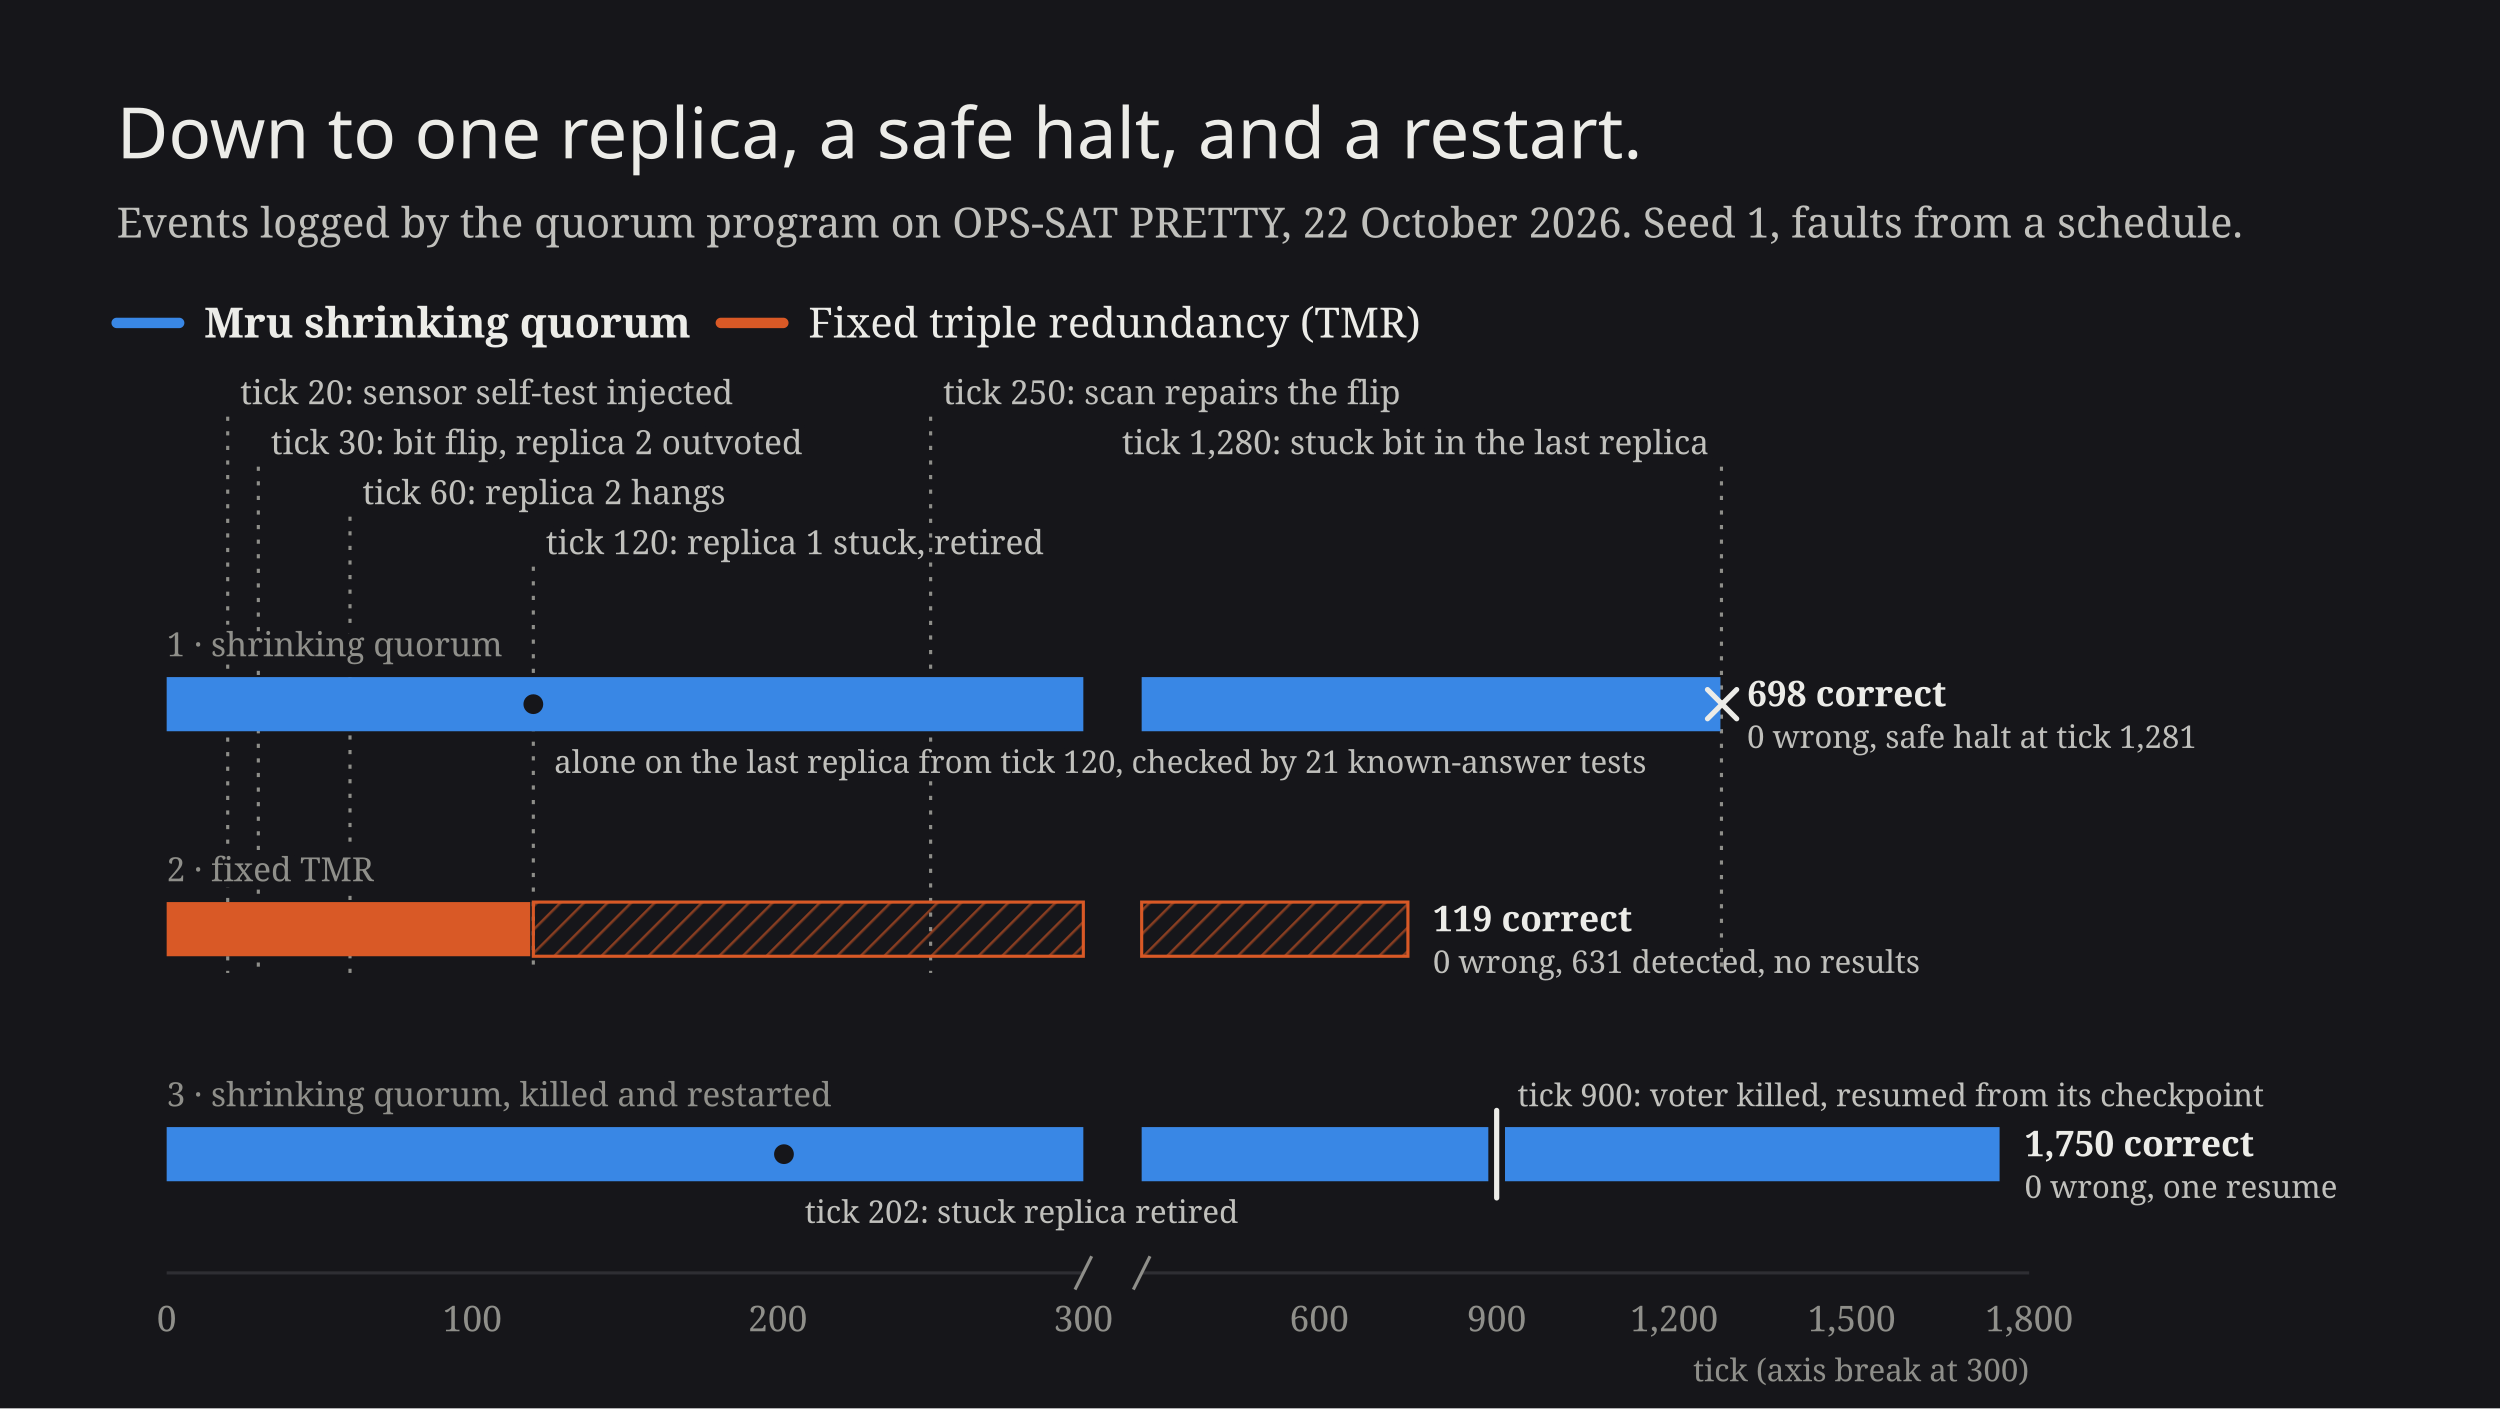
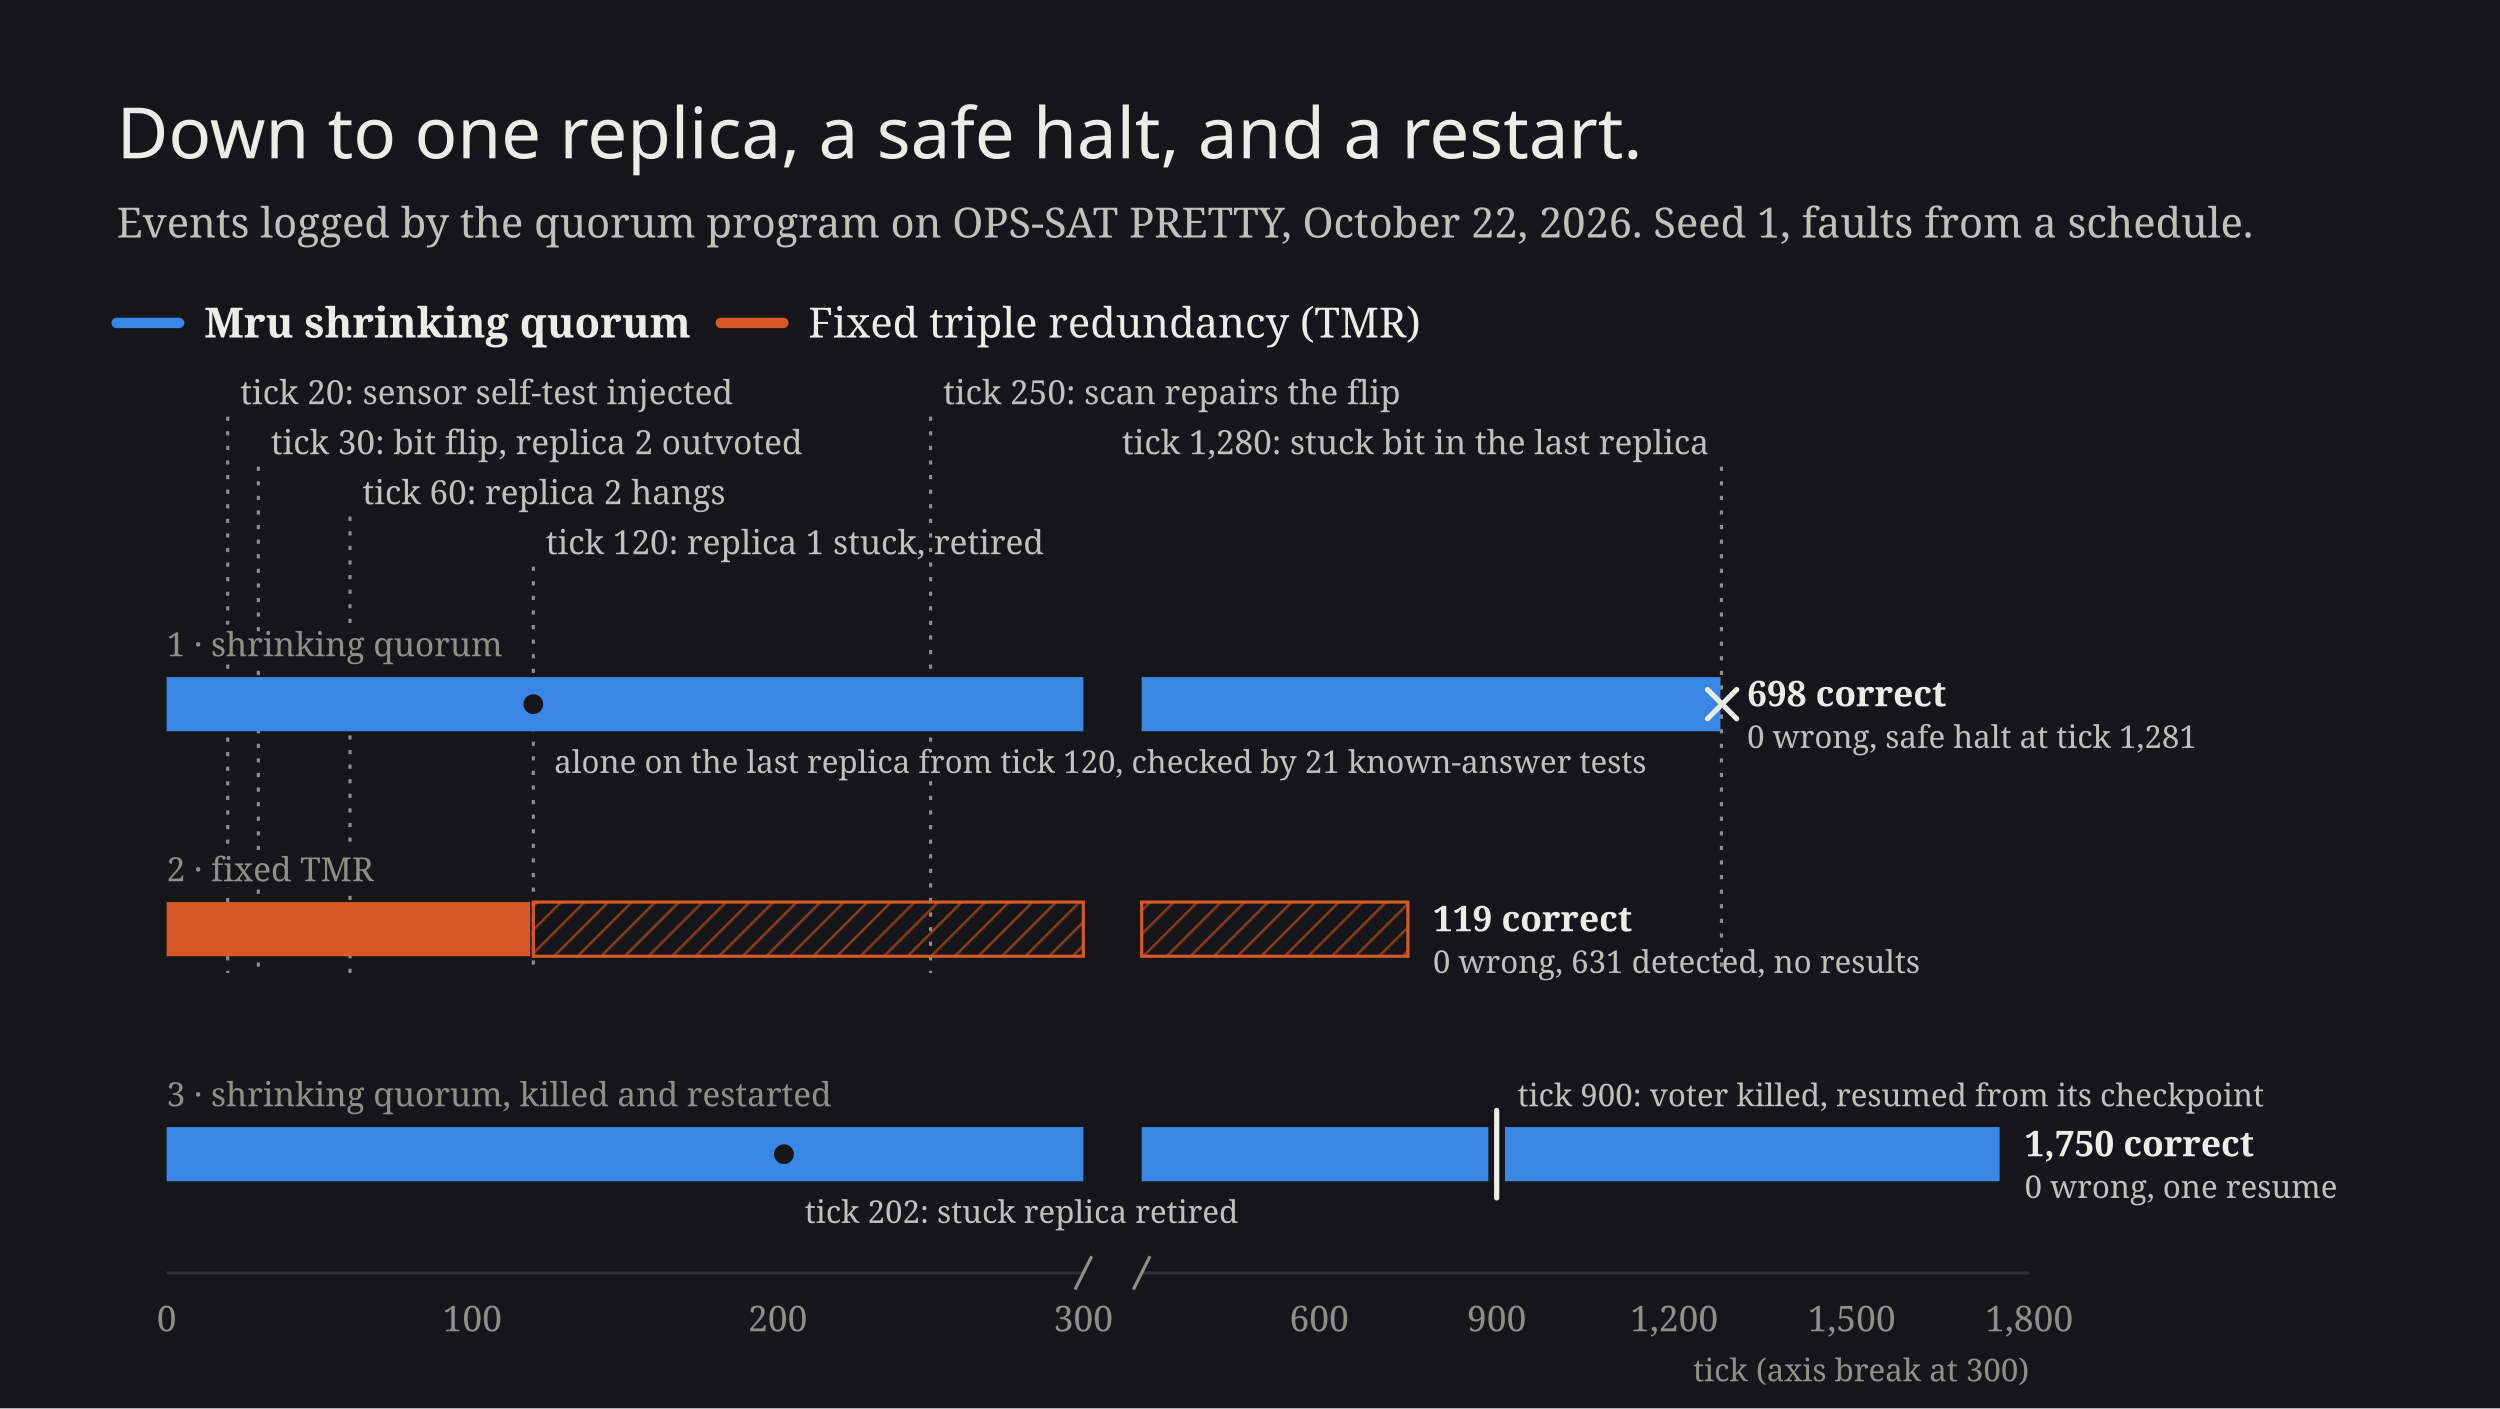
<svg xmlns="http://www.w3.org/2000/svg" width="1200" height="676" viewBox="0 0 1200 676">
  <style>text{font-family:Charter,'Source Serif 4',Georgia,serif;fill:#ecece8} .soft{fill:#c0c0bc} .faint{fill:#8f8f8a} .display{font-family:Futura,Jost,'Century Gothic',sans-serif;font-weight:500}</style>
  <defs>
    <pattern id="hatch2" width="8" height="8" patternUnits="userSpaceOnUse" patternTransform="rotate(45)">
      <line x1="0" y1="0" x2="0" y2="8" stroke="#d95926" stroke-width="2.5" opacity="0.55" />
    </pattern>
  </defs>
  <rect width="1200" height="676" fill="#16161a" />
  <text class="display" x="56" y="76" font-size="34">Down to one replica, a safe halt, and a restart.</text>
-   <text x="56" y="114" font-size="20" class="soft">Events logged by the quorum program on OPS-SAT PRETTY, 22 October 2026. Seed 1, faults from a schedule.</text>
+   <text x="56" y="114" font-size="20" class="soft">Events logged by the quorum program on OPS-SAT PRETTY, October 22, 2026. Seed 1, faults from a schedule.</text>
  <line x1="56" x2="86" y1="155" y2="155" stroke="#3987e5" stroke-width="5" stroke-linecap="round" />
  <text x="98" y="162" font-size="20" font-weight="700">Mru shrinking quorum</text>
  <line x1="346" x2="376" y1="155" y2="155" stroke="#d95926" stroke-width="5" stroke-linecap="round" />
  <text x="388" y="162" font-size="20" font-weight="400">Fixed triple redundancy (TMR)</text>
  <line x1="80" x2="520" y1="611" y2="611" stroke="#2e2e33" stroke-width="1.5" />
  <line x1="548" x2="974" y1="611" y2="611" stroke="#2e2e33" stroke-width="1.5" />
  <path d="M516 619 l8 -16 M544 619 l8 -16" fill="none" stroke="#8f8f8a" stroke-width="1.5" />
  <text x="80.0" y="639" font-size="17" text-anchor="middle" class="faint">0</text>
  <text x="226.7" y="639" font-size="17" text-anchor="middle" class="faint">100</text>
  <text x="373.3" y="639" font-size="17" text-anchor="middle" class="faint">200</text>
  <text x="520.0" y="639" font-size="17" text-anchor="middle" class="faint">300</text>
  <text x="633.2" y="639" font-size="17" text-anchor="middle" class="faint">600</text>
  <text x="718.4" y="639" font-size="17" text-anchor="middle" class="faint">900</text>
  <text x="803.6" y="639" font-size="17" text-anchor="middle" class="faint">1,200</text>
  <text x="888.8" y="639" font-size="17" text-anchor="middle" class="faint">1,500</text>
  <text x="974.0" y="639" font-size="17" text-anchor="middle" class="faint">1,800</text>
  <text x="974" y="663" font-size="15" text-anchor="end" class="faint">tick (axis break at 300)</text>
  <line x1="109.3" x2="109.3" y1="200" y2="467" stroke="#8f8f8a" stroke-width="1.5" stroke-dasharray="2 5" />
  <text x="115.3" y="194" font-size="16" text-anchor="start" class="soft" paint-order="stroke" stroke="#16161a" stroke-width="6" stroke-linejoin="round">tick 20: sensor self-test injected</text>
  <line x1="124.0" x2="124.0" y1="224" y2="467" stroke="#8f8f8a" stroke-width="1.5" stroke-dasharray="2 5" />
  <text x="130.0" y="218" font-size="16" text-anchor="start" class="soft" paint-order="stroke" stroke="#16161a" stroke-width="6" stroke-linejoin="round">tick 30: bit flip, replica 2 outvoted</text>
  <line x1="168.0" x2="168.0" y1="248" y2="467" stroke="#8f8f8a" stroke-width="1.5" stroke-dasharray="2 5" />
  <text x="174.0" y="242" font-size="16" text-anchor="start" class="soft" paint-order="stroke" stroke="#16161a" stroke-width="6" stroke-linejoin="round">tick 60: replica 2 hangs</text>
  <line x1="256.0" x2="256.0" y1="272" y2="467" stroke="#8f8f8a" stroke-width="1.5" stroke-dasharray="2 5" />
  <text x="262.0" y="266" font-size="16" text-anchor="start" class="soft" paint-order="stroke" stroke="#16161a" stroke-width="6" stroke-linejoin="round">tick 120: replica 1 stuck, retired</text>
  <line x1="446.7" x2="446.7" y1="200" y2="467" stroke="#8f8f8a" stroke-width="1.5" stroke-dasharray="2 5" />
  <text x="452.7" y="194" font-size="16" text-anchor="start" class="soft" paint-order="stroke" stroke="#16161a" stroke-width="6" stroke-linejoin="round">tick 250: scan repairs the flip</text>
  <line x1="826.3" x2="826.3" y1="224" y2="467" stroke="#8f8f8a" stroke-width="1.5" stroke-dasharray="2 5" />
  <text x="820.3" y="218" font-size="16" text-anchor="end" class="soft" paint-order="stroke" stroke="#16161a" stroke-width="6" stroke-linejoin="round">tick 1,280: stuck bit in the last replica</text>
  <text x="80" y="315" font-size="16" class="faint" paint-order="stroke" stroke="#16161a" stroke-width="6" stroke-linejoin="round">1 · shrinking quorum</text>
  <rect x="80.0" y="325" width="440.0" height="26" fill="#3987e5" />
  <rect x="548.0" y="325" width="277.8" height="26" fill="#3987e5" />
  <circle cx="256.0" cy="338" r="6" fill="#16161a" stroke="#3987e5" stroke-width="2.5" />
  <path d="M819.6 331 l14 14 M833.6 331 l-14 14" stroke="#ecece8" stroke-width="2.5" stroke-linecap="round" />
  <text x="838.6" y="339" font-size="17" font-weight="700" fill="#ecece8">698 correct</text>
  <text x="838.6" y="359" font-size="15" class="soft">0 wrong, safe halt at tick 1,281</text>
  <text x="266.0" y="371" font-size="15" text-anchor="start" class="soft" paint-order="stroke" stroke="#16161a" stroke-width="6" stroke-linejoin="round">alone on the last replica from tick 120, checked by 21 known-answer tests</text>
  <text x="80" y="423" font-size="16" class="faint" paint-order="stroke" stroke="#16161a" stroke-width="6" stroke-linejoin="round">2 · fixed TMR</text>
  <rect x="80.0" y="433" width="174.5" height="26" fill="#d95926" />
  <rect x="256.0" y="433" width="264.0" height="26" fill="url(#hatch2)" stroke="#d95926" stroke-width="1.5" />
  <rect x="548.0" y="433" width="127.8" height="26" fill="url(#hatch2)" stroke="#d95926" stroke-width="1.5" />
  <text x="687.8" y="447" font-size="17" font-weight="700" fill="#ecece8">119 correct</text>
  <text x="687.8" y="467" font-size="15" class="soft">0 wrong, 631 detected, no results</text>
  <text x="80" y="531" font-size="16" class="faint" paint-order="stroke" stroke="#16161a" stroke-width="6" stroke-linejoin="round">3 · shrinking quorum, killed and restarted</text>
  <rect x="80.0" y="541" width="440.0" height="26" fill="#3987e5" />
  <rect x="548.0" y="541" width="170.4" height="26" fill="#3987e5" />
  <rect x="718.4" y="541" width="241.4" height="26" fill="#3987e5" />
  <circle cx="376.3" cy="554" r="6" fill="#16161a" stroke="#3987e5" stroke-width="2.5" />
  <text x="386.3" y="587" font-size="15" text-anchor="start" class="soft" paint-order="stroke" stroke="#16161a" stroke-width="6" stroke-linejoin="round">tick 202: stuck replica retired</text>
  <rect x="714.4" y="535" width="8" height="38" fill="#16161a" />
  <line x1="718.4" x2="718.4" y1="533" y2="575" stroke="#ecece8" stroke-width="2.5" stroke-linecap="round" />
  <text x="728.4" y="531" font-size="15" class="soft" paint-order="stroke" stroke="#16161a" stroke-width="6" stroke-linejoin="round">tick 900: voter killed, resumed from its checkpoint</text>
  <text x="971.8" y="555" font-size="17" font-weight="700" fill="#ecece8">1,750 correct</text>
  <text x="971.8" y="575" font-size="15" class="soft">0 wrong, one resume</text>
</svg>
